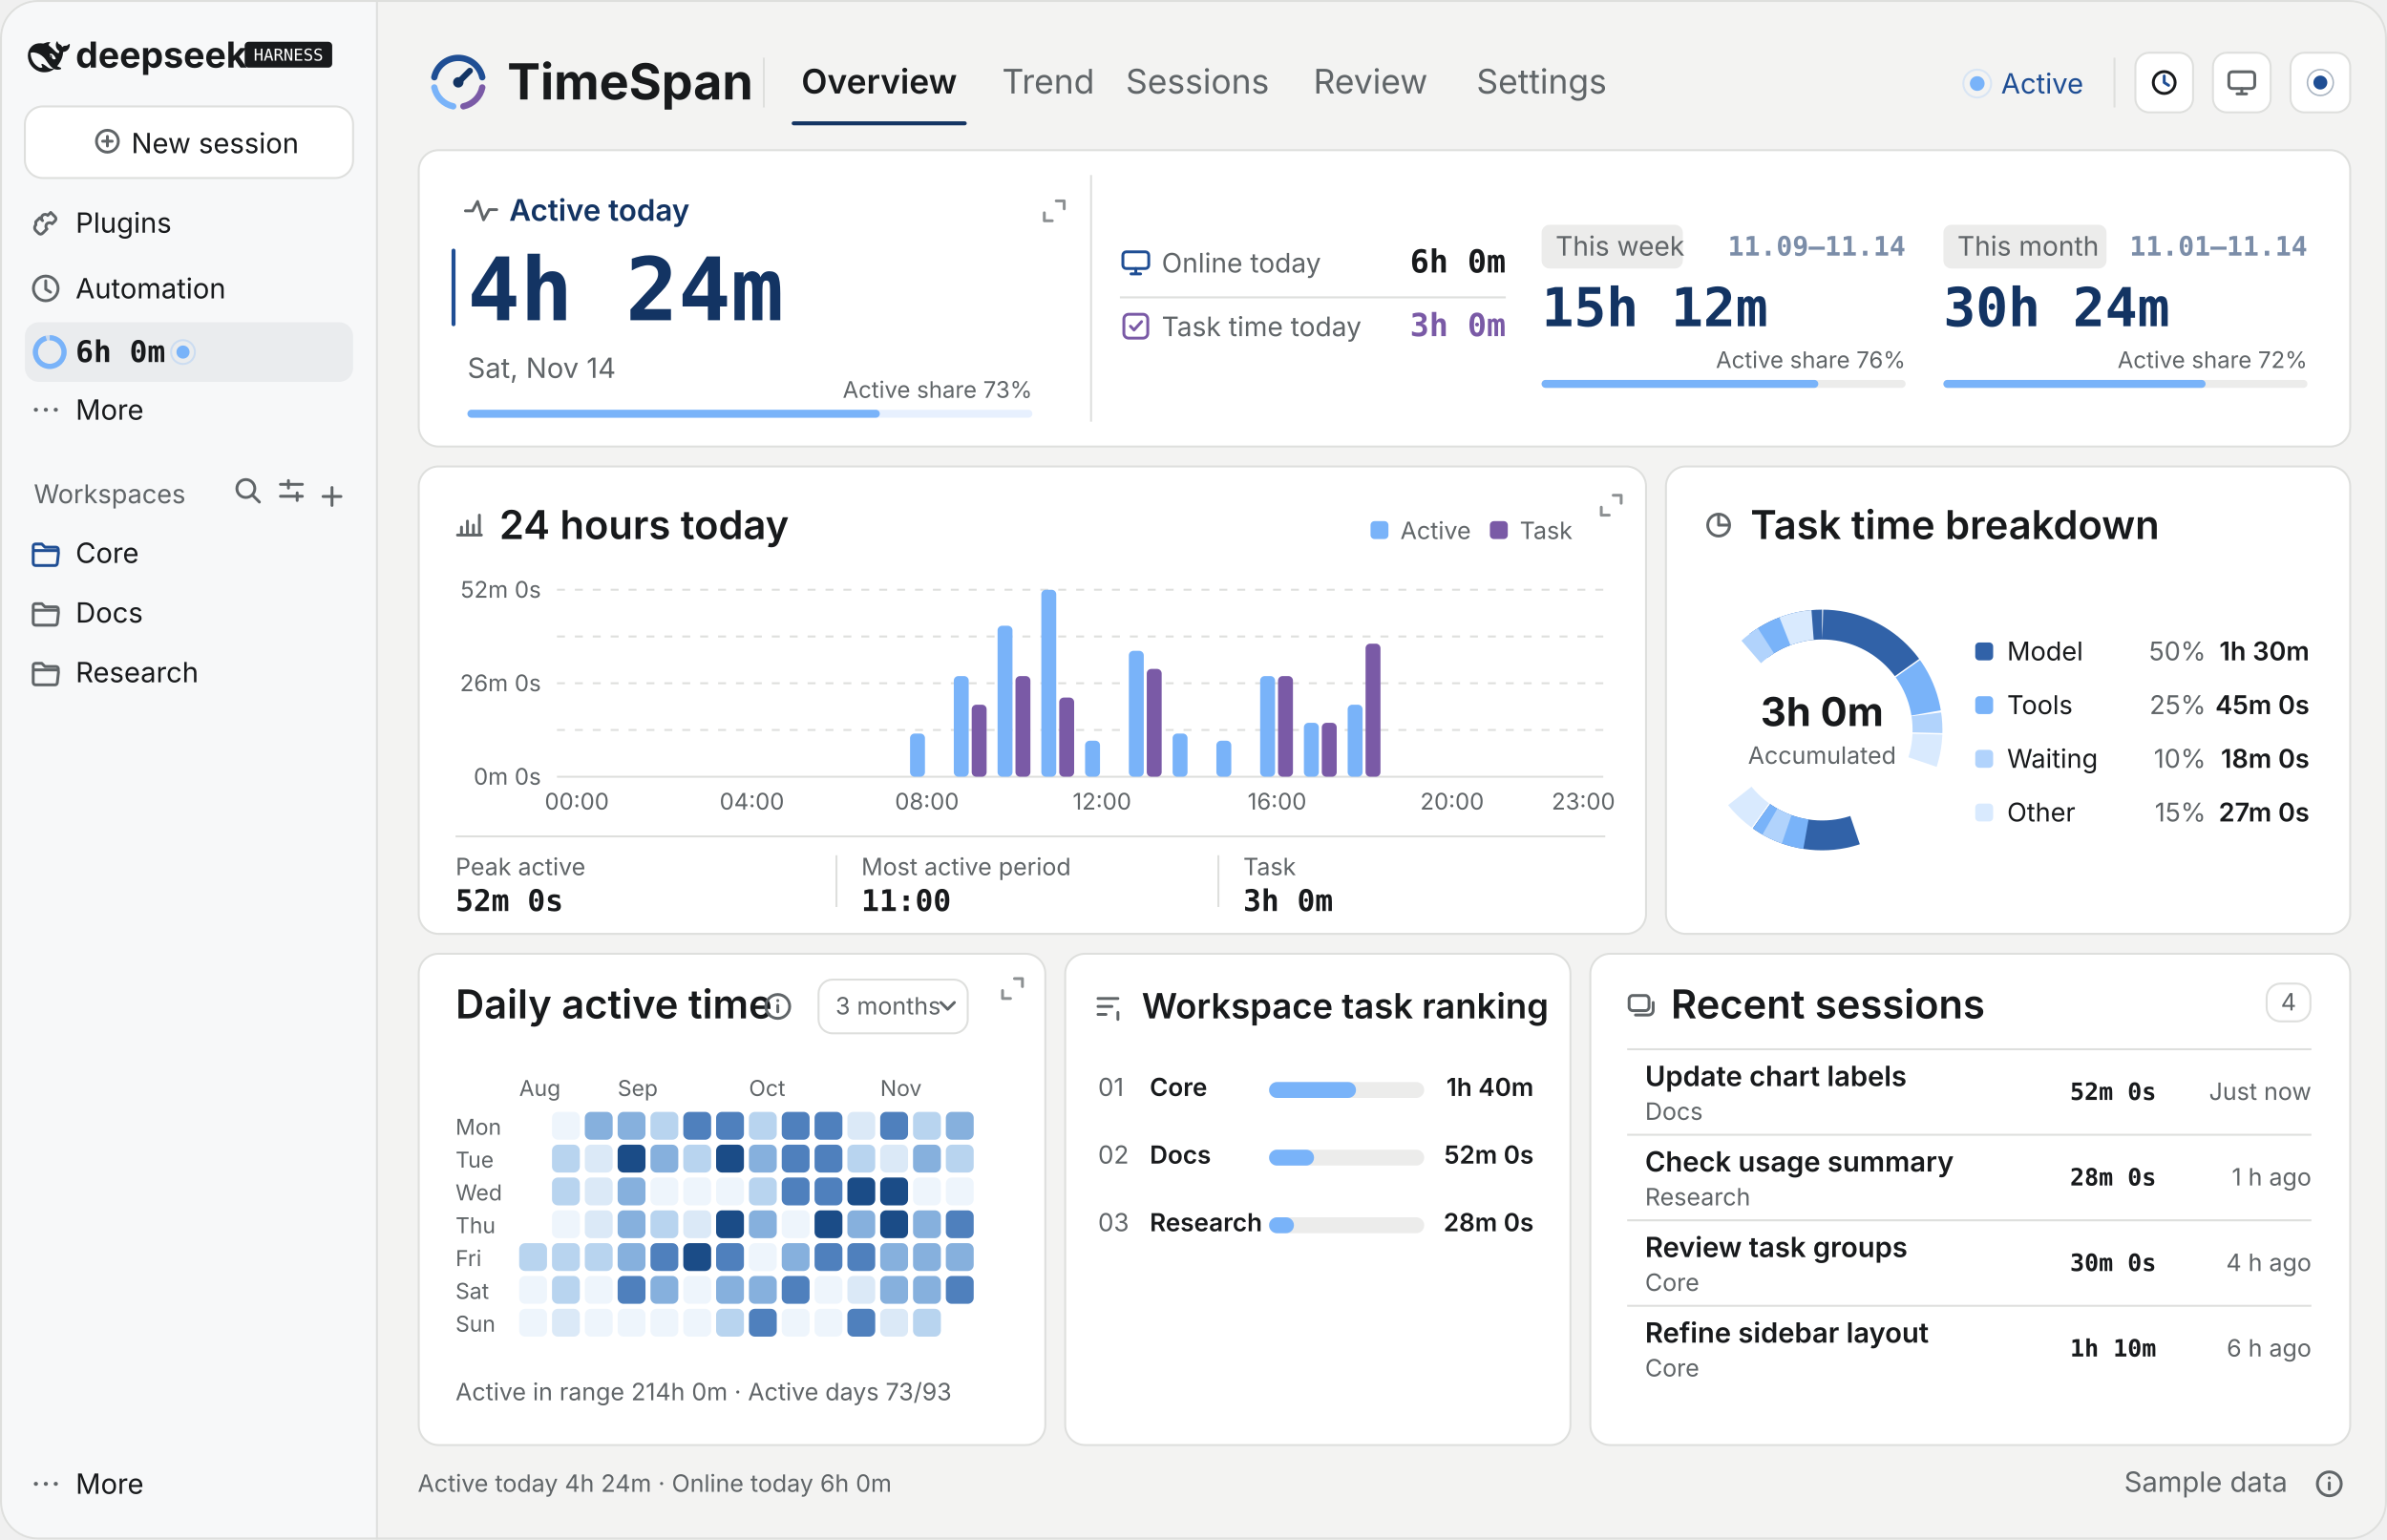
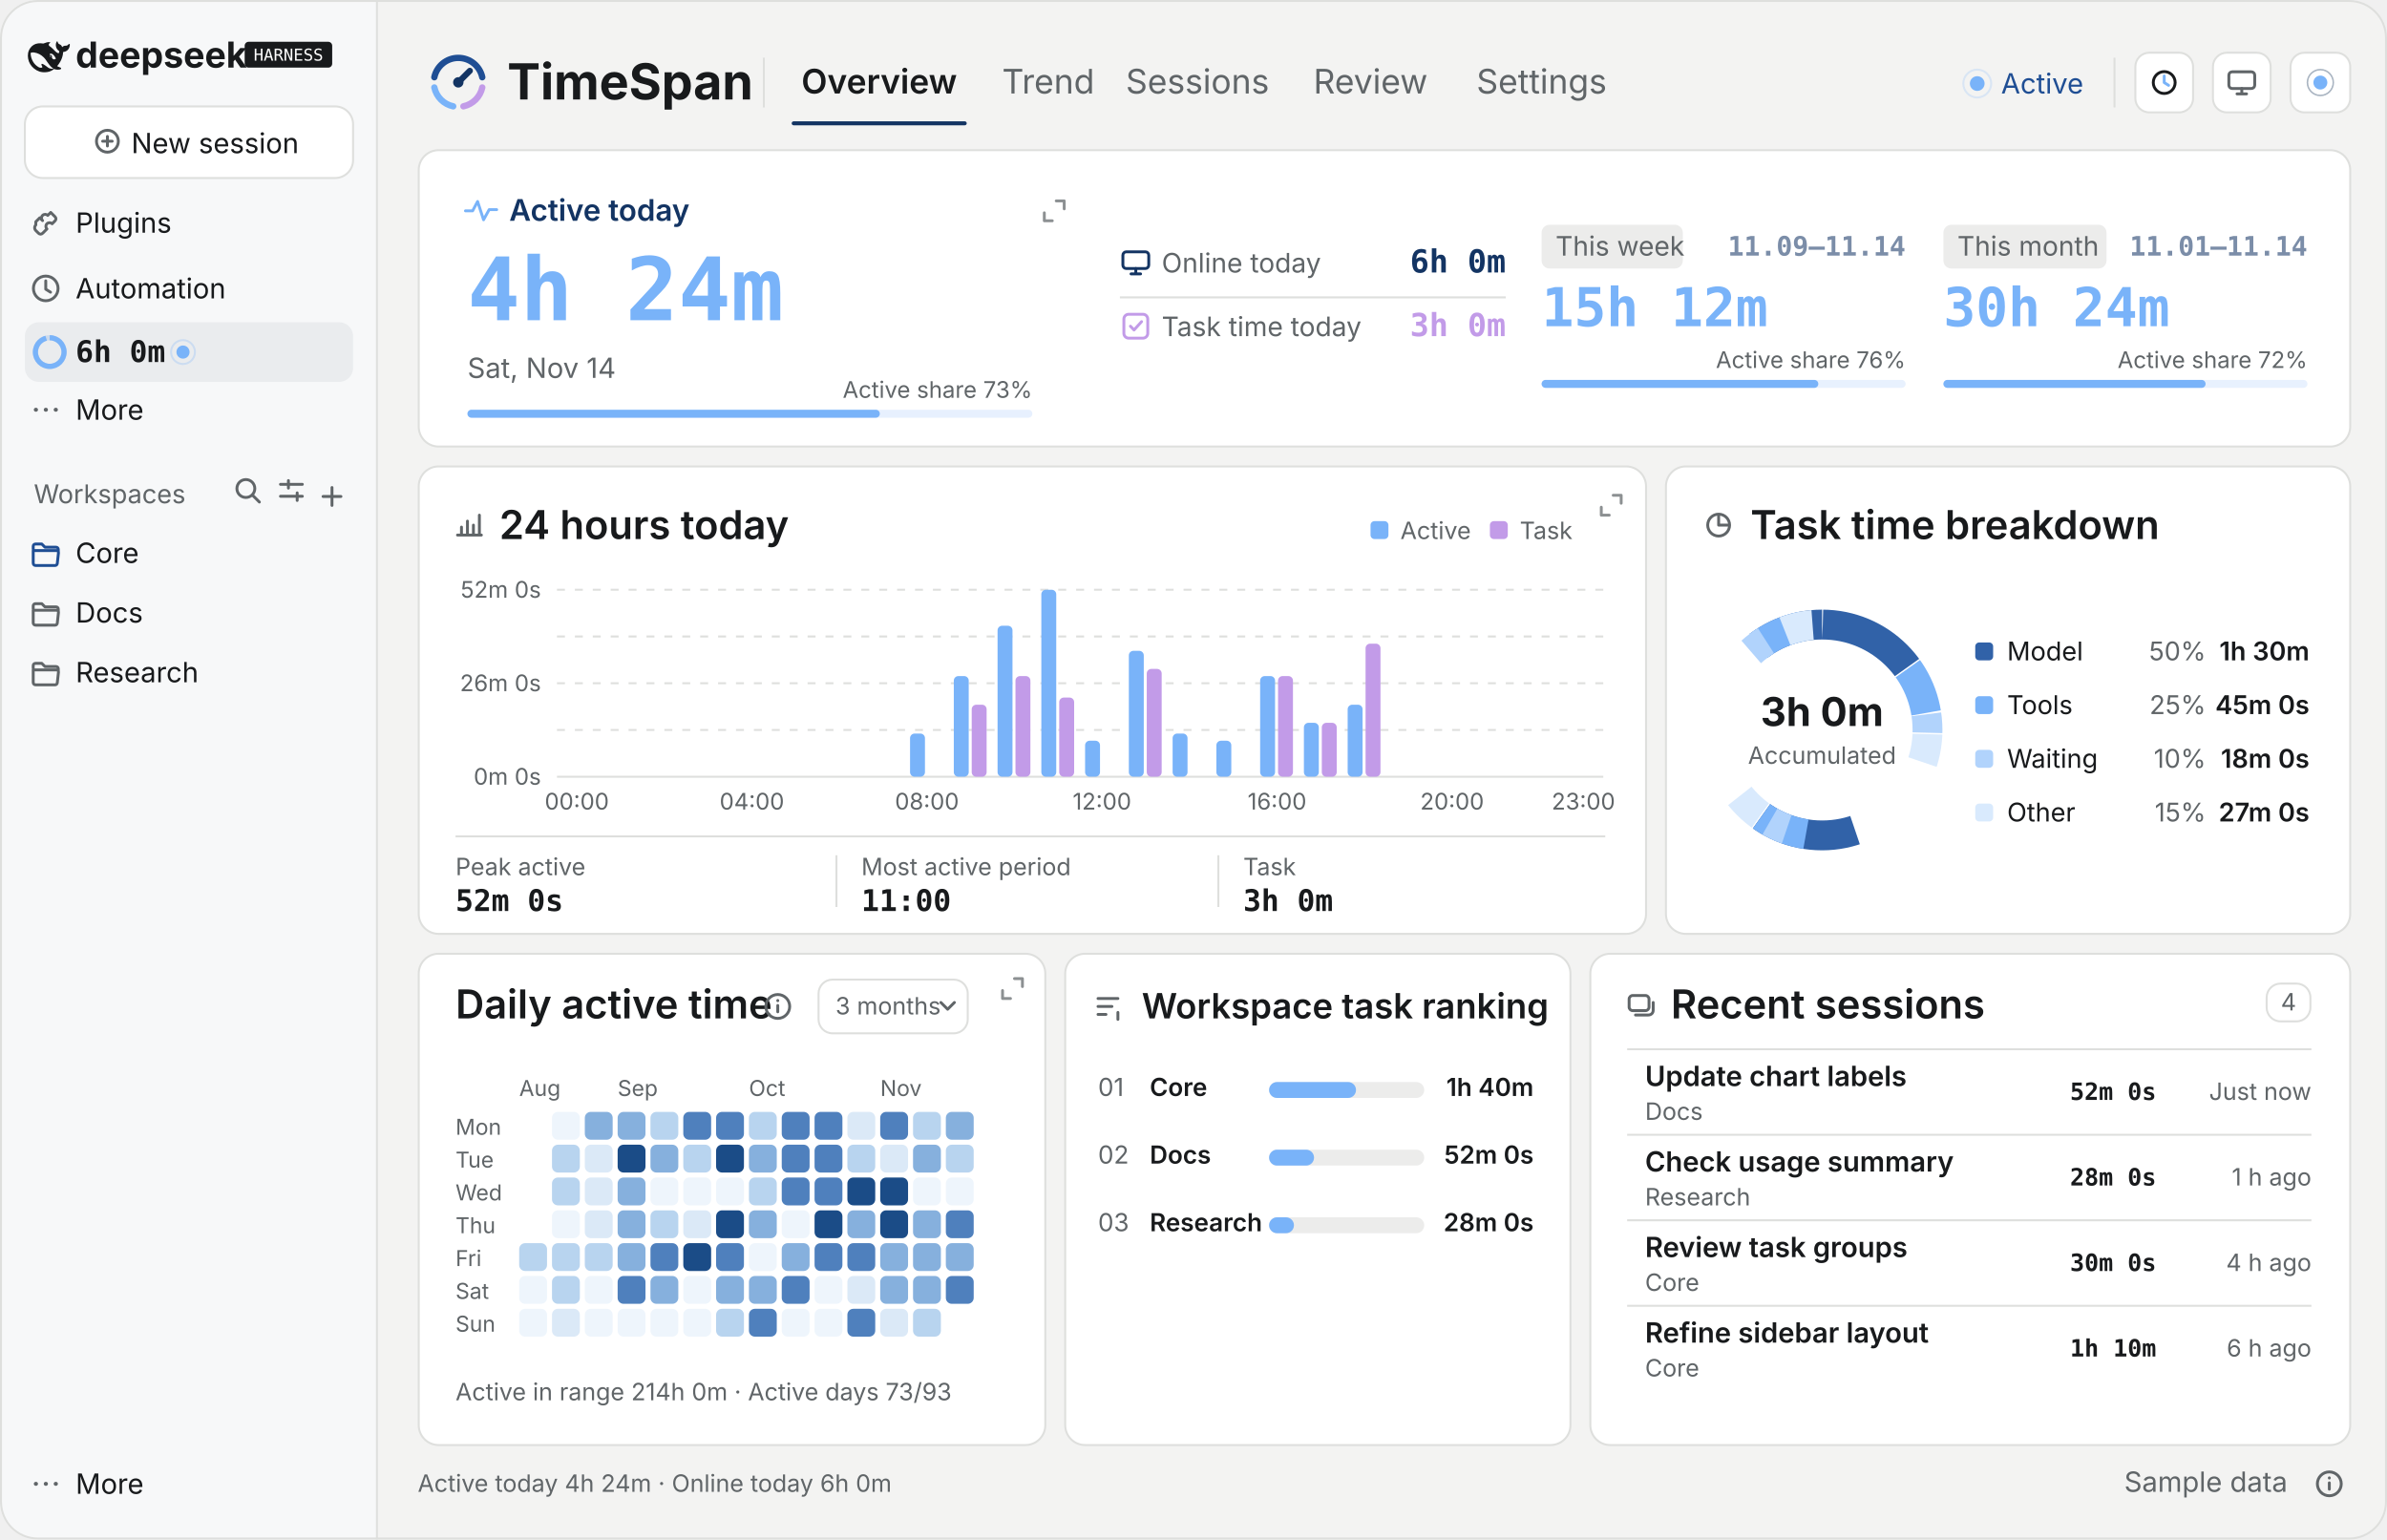
<svg xmlns="http://www.w3.org/2000/svg" xmlns:xlink="http://www.w3.org/1999/xlink" xml:lang="en" width="1200" height="774" viewBox="0 0 1200 774" role="img" aria-labelledby="dash-title dash-desc">
  <defs>
    <style>
      text { font-family: -apple-system, BlinkMacSystemFont, 'Segoe UI', 'PingFang SC', 'Microsoft YaHei', sans-serif; fill: #181a1c; }
      .mono { font-family: ui-monospace, 'Cascadia Mono', Consolas, 'SFMono-Regular', Menlo, monospace; }
      .heading { font-size: 20px; font-weight: 600; }
      .muted { fill: #606568; }
      .signal { fill: #1f4e94; }
      .signal-deep { fill: #133463; }
-       .task { fill: #7a5aa6; }
+       .chart-active { fill: #79b3f9; }
+       .task { fill: #C29BE8; }
      .card { fill: #fff; stroke: #dedfdd; }
      .rule { fill: none; stroke: #dedfdd; }
      .glyph { fill: none; stroke: #606568; stroke-width: 1.45; stroke-linecap: round; stroke-linejoin: round; }
    </style>
    <g id="timespan-rings" fill="none" stroke-width="2.2" stroke-linecap="round">
      <path d="M3.69 10.23A8.5 8.5 0 0 1 20.31 10.23" stroke="#1f4e94" />
-       <path d="M20.31 13.77A8.5 8.5 0 0 1 13.77 20.31" stroke="#7a5aa6" />
+       <path d="M20.31 13.77A8.5 8.5 0 0 1 13.77 20.31" stroke="#C29BE8" />
      <path d="M10.23 20.31A8.5 8.5 0 0 1 3.69 13.77" stroke="#79b3f9" />
    </g>
    <g id="monitor" stroke-linejoin="round" stroke-linecap="round">
      <rect x="1.5" y="2.6" width="13" height="8.4" rx="1.7" />
      <path d="M8 11v2.7m-2.4 0h4.8" />
    </g>
    <g id="timer-clock">
      <circle cx="8" cy="8" r="5.5" stroke="#181a1c" />
-       <path d="M8 4.7V8l2.2 1.4" stroke="#1f4e94" />
+       <path d="M8 4.7V8l2.2 1.4" stroke="#79b3f9" />
    </g>
    <path id="compare-detail" d="M3 9v4h4m2-10h4v4" />
    <g id="info">
      <circle cx="8" cy="8" r="6" />
      <path d="M8 7.5v3.2M8 5v.1" />
    </g>
    <g id="folder">
      <path d="M1.7 5V3.6c0-.6.5-1.1 1.1-1.1H6l1.6 1.6h5.6c.6 0 1.1.5 1.1 1.1v1.2M1.7 5.8h11.7c.6 0 1.1.5 1 1.1l-.6 5.4c-.1.6-.5 1-1.1 1H2.9c-.7 0-1.2-.5-1.2-1.2V5.8Z" />
    </g>
    <clipPath id="window-outline">
      <rect width="1200" height="774" rx="19" />
    </clipPath>
  </defs>
  <g clip-path="url(#window-outline)">
    <rect width="1200" height="774" fill="#f3f3f2" />
    <g id="host-sidebar">
      <rect width="190" height="774" fill="#f7f8f9" />
      <path d="M189.5 0v774" class="rule" />
      <g transform="translate(14 18) scale(.88)">
        <path d="M23.748 4.651c-.254-.124-.364.113-.512.233-.051.04-.094.09-.137.137-.372.397-.806.657-1.373.626-.829-.046-1.537.214-2.163.848-.133-.782-.575-1.248-1.247-1.548-.352-.155-.708-.311-.955-.65-.172-.24-.219-.509-.305-.774-.055-.16-.11-.323-.293-.35-.2-.031-.278.136-.356.276-.313.572-.434 1.202-.422 1.84.027 1.436.633 2.58 1.838 3.393.137.094.172.187.129.323-.082.28-.18.553-.266.833-.055.179-.137.218-.328.14a5.5 5.5 0 0 1-1.737-1.179c-.857-.828-1.631-1.743-2.597-2.46a12 12 0 0 0-.689-.47c-.985-.957.13-1.743.387-1.836.27-.098.094-.433-.778-.428-.872.003-1.67.295-2.687.685a3 3 0 0 1-.465.136 9.6 9.6 0 0 0-2.883-.101c-1.885.21-3.39 1.1-4.497 2.622C.082 8.776-.231 10.854.152 13.02c.403 2.284 1.568 4.175 3.36 5.653 1.857 1.533 3.997 2.284 6.438 2.14 1.482-.085 3.132-.284 4.994-1.86.47.234.962.328 1.78.398.629.058 1.235-.031 1.705-.129.735-.155.684-.836.418-.961-2.155-1.004-1.682-.595-2.112-.926 1.095-1.295 2.768-3.598 3.284-6.733.05-.346.115-.834.108-1.114-.004-.171.035-.238.23-.257a4.2 4.2 0 0 0 1.545-.475c1.397-.763 1.96-2.016 2.093-3.517.02-.23-.004-.467-.247-.588M11.58 18.168c-2.088-1.642-3.101-2.183-3.52-2.16-.39.024-.32.472-.234.763.09.288.207.487.371.74.114.167.192.416-.113.603-.673.416-1.842-.14-1.897-.168-1.361-.801-2.5-1.86-3.301-3.306-.775-1.393-1.225-2.888-1.299-4.482-.02-.385.094-.522.477-.592a4.7 4.7 0 0 1 1.53-.038c2.131.311 3.946 1.264 5.467 2.774.868.86 1.525 1.887 2.202 2.89.72 1.066 1.494 2.082 2.48 2.915.348.291.626.513.892.677-.802.09-2.14.109-3.055-.615zm1.001-6.44a.306.306 0 0 1 .415-.287.3.3 0 0 1 .113.074.3.3 0 0 1 .086.214c0 .17-.136.307-.308.307a.303.303 0 0 1-.306-.307m3.11 1.596c-.2.081-.4.151-.591.16a1.25 1.25 0 0 1-.798-.254c-.274-.23-.47-.358-.551-.758a1.7 1.7 0 0 1 .015-.588c.07-.327-.007-.537-.238-.727-.188-.156-.426-.199-.689-.199a.6.6 0 0 1-.254-.078.253.253 0 0 1-.114-.358 1 1 0 0 1 .192-.21c.356-.202.767-.136 1.146.016.352.144.618.408 1.001.782.392.451.462.576.685.915.176.264.336.536.446.848.066.194-.02.353-.25.45" fill="#181a1c" />
      </g>
      <text x="38" y="34" font-size="18" font-weight="650">deepseek</text>
      <rect x="123" y="21" width="44" height="13" rx="2" fill="#181a1c" />
      <text x="145" y="30.5" text-anchor="middle" class="mono" font-size="8.3" style="fill:#fff">HARNESS</text>
      <rect x="12.5" y="53.5" width="165" height="36" rx="9" class="card" />
      <g class="glyph" transform="translate(46 63)">
        <circle cx="8" cy="8" r="5.5" />
        <path d="M5.6 8h4.8M8 5.6v4.8" />
      </g>
      <text x="66" y="77" font-size="14">New session</text>
      <g class="glyph">
        <path d="M18 111.5l2-2 1.4 1.4a1.8 1.8 0 1 1 2.6-2.6l1.5-1.5 2.1 2.1c.7.7.7 1.5 0 2.2l-1.4 1.4a1.8 1.8 0 1 0-2.6 2.6l-2.1 2.1c-.7.7-1.5.7-2.2 0l-1.3-1.3a2 2 0 0 1 0-2.8Z" />
        <circle cx="23" cy="145" r="6.2" />
        <path d="M23 141.2v4.2l2.4 1.5" />
      </g>
      <text x="38" y="117" font-size="14">Plugins</text>
      <text x="38" y="150" font-size="14">Automation</text>
      <rect x="12.5" y="162" width="165" height="30" rx="7" fill="#eaecee" />
      <g transform="rotate(-90 25 177)" fill="none" stroke-width="2.6">
        <circle cx="25" cy="177" r="7.2" stroke="#ccdaec" />
        <circle cx="25" cy="177" r="7.2" pathLength="100" stroke="#79b3f9" stroke-dasharray="43.38 56.62" />
-         <circle cx="25" cy="177" r="7.2" pathLength="100" stroke="#1f4e94" stroke-dasharray="31.44 68.56" stroke-dashoffset="-45.48" />
-         <circle cx="25" cy="177" r="7.2" pathLength="100" stroke="#7a5aa6" stroke-dasharray="20.99 79.01" stroke-dashoffset="-78.31" />
+         <circle cx="25" cy="177" r="7.2" pathLength="100" stroke="#4c80c7" stroke-dasharray="31.44 68.56" stroke-dashoffset="-45.48" />
+         <circle cx="25" cy="177" r="7.2" pathLength="100" stroke="#C29BE8" stroke-dasharray="20.99 79.01" stroke-dashoffset="-78.31" />
      </g>
      <text x="38" y="182" class="mono" font-size="15" font-weight="700">6h 0m</text>
      <circle cx="92" cy="177" r="6" fill="none" stroke="#79b3f9" opacity=".27" />
      <circle cx="92" cy="177" r="3.3" fill="#79b3f9" />
      <path d="M18 206h.1m4.9 0h.1m4.9 0h.1" class="glyph" style="stroke-width:2" />
      <text x="38" y="211" font-size="14">More</text>
      <text x="17" y="253" font-size="13" class="muted">Workspaces</text>
      <g class="glyph" transform="translate(118 240)">
        <circle cx="5.6" cy="5.6" r="4.5" />
        <path d="M8.9 8.9l3.5 3.5M23 3.5h11m-11 6h11m-7-7.9v3.8m4.4 2.4v3.8m13-2h9m-4.5-4.5v9" />
      </g>
      <use xlink:href="#folder" x="15" y="271" class="glyph" style="stroke:#1f4e94" />
      <use xlink:href="#folder" x="15" y="301" class="glyph" />
      <use xlink:href="#folder" x="15" y="331" class="glyph" />
      <g font-size="14">
        <text x="38" y="283">Core</text>
        <text x="38" y="313">Docs</text>
        <text x="38" y="343">Research</text>
      </g>
      <path d="M18 746h.1m4.9 0h.1m4.9 0h.1" class="glyph" style="stroke-width:2" />
      <text x="38" y="751" font-size="14">More</text>
    </g>
    <g id="page-header">
      <g transform="translate(213 24) scale(1.45)">
        <use xlink:href="#timespan-rings" />
        <path d="M12 12l4-4" fill="none" stroke="#133463" stroke-width="2.1" stroke-linecap="round" />
        <circle cx="12" cy="12" r="1.8" fill="#133463" />
      </g>
      <text x="255" y="50" font-size="25" font-weight="700">TimeSpan</text>
      <path d="M384 29v25M1063 29v25" class="rule" />
      <g font-size="17" text-anchor="middle">
        <text x="442" y="47" font-weight="600">Overview</text>
        <text x="527" y="47" class="muted">Trend</text>
        <text x="602" y="47" class="muted">Sessions</text>
        <text x="689" y="47" class="muted">Review</text>
        <text x="775" y="47" class="muted">Settings</text>
      </g>
      <rect x="398" y="61" width="88" height="2" rx="1" fill="#133463" />
      <circle cx="994" cy="42" r="7" fill="none" stroke="#79b3f9" opacity=".22" />
      <circle cx="994" cy="42" r="3.7" fill="#79b3f9" />
      <text x="1006" y="47" font-size="14" class="signal">Active</text>
      <g id="manual-timer-icon">
        <rect x="1073.5" y="26.5" width="29" height="30" rx="7" class="card" />
        <use xlink:href="#timer-clock" x="1080" y="33.5" class="glyph" />
      </g>
      <g id="appearance-icon">
        <rect x="1112.5" y="26.5" width="29" height="30" rx="7" class="card" />
        <use xlink:href="#monitor" x="1119" y="33.5" class="glyph" />
      </g>
      <g id="palette-icon">
        <rect x="1151.5" y="26.5" width="30" height="30" rx="7" class="card" />
        <circle cx="1166.5" cy="41.5" r="6.4" fill="none" stroke="#aab5c2" />
        <circle cx="1166.5" cy="41.5" r="5.6" fill="none" stroke="#fff" />
-         <circle cx="1166.5" cy="41.5" r="3.5" fill="#1f4e94" />
+         <circle cx="1166.5" cy="41.5" r="3.5" fill="#79b3f9" />
      </g>
    </g>
    <g id="overview-metrics">
      <rect x="210.5" y="75.5" width="971" height="149" rx="10" class="card" />
-       <path d="M548.5 88v124M563 149.5h194" class="rule" />
-       <path d="M234 106h3.6l2.5-4.7 3 9.2 2.8-5.1h3.8" class="glyph" />
+       <path d="M563 149.5h194" class="rule" />
+       <path d="M234 106h3.6l2.5-4.7 3 9.2 2.8-5.1h3.8" class="glyph" style="stroke:#79b3f9" />
      <text x="256" y="111" font-size="15" font-weight="600" class="signal-deep">Active today</text>
      <use xlink:href="#compare-detail" x="522" y="98" class="glyph" opacity=".72" />
-       <rect x="227" y="125" width="2" height="39" rx="1" fill="#1f4e94" />
-       <text x="235" y="161" class="mono signal-deep" font-size="44" font-weight="700">4h 24m</text>
+       <text x="235" y="161" class="mono chart-active" font-size="44" font-weight="700">4h 24m</text>
      <text x="235" y="190" font-size="14" class="muted">Sat, Nov 14</text>
      <text x="519" y="200" font-size="11.5" text-anchor="end" class="muted">Active share 73%</text>
      <rect x="235" y="206" width="284" height="4" rx="2" fill="#e7f0fe" />
      <rect x="235" y="206" width="207.3" height="4" rx="2" fill="#79b3f9" />
-       <use xlink:href="#monitor" x="563" y="124" class="glyph" style="stroke:#1f4e94" />
+       <use xlink:href="#monitor" x="563" y="124" class="glyph" style="stroke:#133463" />
      <text x="584" y="137" font-size="13.5" class="muted">Online today</text>
-       <text x="757" y="137" font-size="16" font-weight="700" text-anchor="end" class="mono">6h 0m</text>
-       <g transform="translate(563 156)" class="glyph" style="stroke:#7a5aa6">
+       <text x="757" y="137" font-size="16" font-weight="700" text-anchor="end" class="mono signal-deep">6h 0m</text>
+       <g transform="translate(563 156)" class="glyph" style="stroke:#C29BE8">
        <rect x="2" y="2" width="12" height="12" rx="2.4" />
        <path d="m5.3 8 1.8 1.9 3.8-4.2" />
      </g>
      <text x="584" y="169" font-size="13.5" class="muted">Task time today</text>
      <text x="757" y="169" font-size="16" font-weight="700" text-anchor="end" class="mono task">3h 0m</text>
      <g font-size="13.5">
        <rect x="775" y="113" width="71" height="22" rx="4" fill="#ececeb" />
        <text x="782" y="128.5" class="muted">This week</text>
        <text x="958" y="128.5" font-weight="700" text-anchor="end" class="mono" style="fill:#7b8da8">11.09–11.14</text>
-         <text x="775" y="164" font-size="27" font-weight="700" class="mono signal-deep">15h 12m</text>
+         <text x="775" y="164" font-size="27" font-weight="700" class="mono chart-active">15h 12m</text>
        <text x="958" y="185" font-size="11.5" text-anchor="end" class="muted">Active share 76%</text>
-         <rect x="775" y="191" width="183" height="4" rx="2" fill="#ececeb" />
+         <rect x="775" y="191" width="183" height="4" rx="2" fill="#e8f1fe" />
        <rect x="775" y="191" width="139.1" height="4" rx="2" fill="#79b3f9" />
        <rect x="977" y="113" width="82" height="22" rx="4" fill="#ececeb" />
        <text x="984" y="128.5" class="muted">This month</text>
        <text x="1160" y="128.5" font-weight="700" text-anchor="end" class="mono" style="fill:#7b8da8">11.01–11.14</text>
-         <text x="977" y="164" font-size="27" font-weight="700" class="mono signal-deep">30h 24m</text>
+         <text x="977" y="164" font-size="27" font-weight="700" class="mono chart-active">30h 24m</text>
        <text x="1160" y="185" font-size="11.5" text-anchor="end" class="muted">Active share 72%</text>
-         <rect x="977" y="191" width="183" height="4" rx="2" fill="#ececeb" />
+         <rect x="977" y="191" width="183" height="4" rx="2" fill="#e8f1fe" />
        <rect x="977" y="191" width="131.8" height="4" rx="2" fill="#79b3f9" />
      </g>
    </g>
    <g id="daily-trend-card">
      <rect x="210.5" y="234.5" width="617" height="235" rx="10" class="card" />
      <path d="M230 269h12M232 269v-4m3 4v-7m3 7v-5m3 5v-10" class="glyph" />
      <text x="251" y="271" class="heading">24 hours today</text>
      <rect x="689" y="262" width="9" height="9" rx="2" fill="#79b3f9" />
      <text x="704" y="271" font-size="12" class="muted">Active</text>
-       <rect x="749" y="262" width="9" height="9" rx="2" fill="#7a5aa6" />
+       <rect x="749" y="262" width="9" height="9" rx="2" fill="#C29BE8" />
      <text x="764" y="271" font-size="12" class="muted">Task</text>
      <use xlink:href="#compare-detail" x="802" y="246" class="glyph" opacity=".72" />
      <path d="M280 296.5h526M280 320h526M280 343.5h526M280 367h526" class="rule" stroke-dasharray="4 5" />
      <path d="M280 390.5h526M229 420.5h578M420.5 430v26M612.5 430v26" class="rule" />
      <g font-size="11.5" text-anchor="end">
        <text x="272" y="300.5" class="muted">52m 0s</text>
        <text x="272" y="347.5" class="muted">26m 0s</text>
        <text x="272" y="394.5" class="muted">0m 0s</text>
      </g>
      <g fill="#79b3f9">
        <rect x="457.5" y="368.8" width="7.5" height="21.7" rx="2.3" />
        <rect x="479.5" y="339.9" width="7.5" height="50.6" rx="2.3" />
        <rect x="501.5" y="314.6" width="7.5" height="75.9" rx="2.3" />
        <rect x="523.5" y="296.5" width="7.5" height="94.0" rx="2.3" />
        <rect x="545.5" y="372.4" width="7.5" height="18.1" rx="2.3" />
        <rect x="567.5" y="327.2" width="7.5" height="63.3" rx="2.3" />
        <rect x="589.5" y="368.8" width="7.5" height="21.7" rx="2.3" />
        <rect x="611.5" y="372.4" width="7.5" height="18.1" rx="2.3" />
        <rect x="633.5" y="339.9" width="7.5" height="50.6" rx="2.3" />
        <rect x="655.5" y="363.4" width="7.5" height="27.1" rx="2.3" />
        <rect x="677.5" y="354.3" width="7.5" height="36.2" rx="2.3" />
      </g>
-       <g fill="#7a5aa6">
+       <g fill="#C29BE8">
        <rect x="488.5" y="354.3" width="7.5" height="36.2" rx="2.3" />
        <rect x="510.5" y="339.9" width="7.5" height="50.6" rx="2.3" />
        <rect x="532.5" y="350.7" width="7.5" height="39.8" rx="2.3" />
        <rect x="576.5" y="336.3" width="7.5" height="54.2" rx="2.3" />
        <rect x="642.5" y="339.9" width="7.5" height="50.6" rx="2.3" />
        <rect x="664.5" y="363.4" width="7.5" height="27.1" rx="2.3" />
        <rect x="686.5" y="323.6" width="7.5" height="66.9" rx="2.3" />
      </g>
      <g font-size="11.5" text-anchor="middle">
        <text x="290" y="407" class="muted">00:00</text>
        <text x="378" y="407" class="muted">04:00</text>
        <text x="466" y="407" class="muted">08:00</text>
        <text x="554" y="407" class="muted">12:00</text>
        <text x="642" y="407" class="muted">16:00</text>
        <text x="730" y="407" class="muted">20:00</text>
        <text x="796" y="407" class="muted">23:00</text>
      </g>
      <g font-size="12">
        <text x="229" y="440" class="muted">Peak active</text>
        <text x="433" y="440" class="muted">Most active period</text>
        <text x="625" y="440" class="muted">Task</text>
      </g>
      <g font-size="15" font-weight="600">
        <text x="229" y="458" class="mono">52m 0s</text>
        <text x="433" y="458" class="mono">11:00</text>
        <text x="625" y="458" class="mono">3h 0m</text>
      </g>
    </g>
    <g id="composition-card">
      <rect x="837.5" y="234.5" width="344" height="235" rx="10" class="card" />
      <g class="glyph" transform="translate(857 257)">
        <circle cx="7" cy="7" r="5.5" />
        <path d="M7 2v5h5" />
      </g>
      <text x="880" y="271" class="heading">Task time breakdown</text>
      <g transform="rotate(-90 916 367)" fill="none" stroke-width="15">
        <circle cx="916" cy="367" r="53" pathLength="100" stroke="#3162a8" stroke-dasharray="49.3 100" stroke-dashoffset="-.35" />
        <circle cx="916" cy="367" r="53" pathLength="100" stroke="#79b3f9" stroke-dasharray="24.3 100" stroke-dashoffset="-50.35" />
        <circle cx="916" cy="367" r="53" pathLength="100" stroke="#b1d3fc" stroke-dasharray="9.3 100" stroke-dashoffset="-75.35" />
-         <circle cx="916" cy="367" r="53" pathLength="100" stroke="#d9eafe" stroke-dasharray="14.3 100" stroke-dashoffset="-85.35" />
+         <circle cx="916" cy="367" r="53" pathLength="100" stroke="#d9eafd" stroke-dasharray="14.3 100" stroke-dashoffset="-85.35" />
      </g>
      <text x="916" y="365" font-size="20" font-weight="700" text-anchor="middle">3h 0m</text>
      <text x="916" y="384" font-size="12" text-anchor="middle" class="muted">Accumulated</text>
      <g font-size="13">
        <rect x="993" y="323" width="9" height="9" rx="2" fill="#3162a8" />
        <text x="1009" y="332">Model</text>
        <rect x="993" y="350" width="9" height="9" rx="2" fill="#79b3f9" />
        <text x="1009" y="359">Tools</text>
        <rect x="993" y="377" width="9" height="9" rx="2" fill="#b1d3fc" />
        <text x="1009" y="386">Waiting</text>
-         <rect x="993" y="404" width="9" height="9" rx="2" fill="#d9eafe" />
+         <rect x="993" y="404" width="9" height="9" rx="2" fill="#d9eafd" />
        <text x="1009" y="413">Other</text>
        <g text-anchor="end">
          <text x="1109" y="332" class="muted">50%</text>
          <text x="1109" y="359" class="muted">25%</text>
          <text x="1109" y="386" class="muted">10%</text>
          <text x="1109" y="413" class="muted">15%</text>
          <text x="1161" y="332" font-weight="600">1h 30m</text>
          <text x="1161" y="359" font-weight="600">45m 0s</text>
          <text x="1161" y="386" font-weight="600">18m 0s</text>
          <text x="1161" y="413" font-weight="600">27m 0s</text>
        </g>
      </g>
    </g>
    <g id="heatmap-card">
      <rect x="210.5" y="479.5" width="315" height="247" rx="10" class="card" />
      <text x="229" y="512" class="heading">Daily active time</text>
      <use xlink:href="#info" x="383" y="498" class="glyph" />
      <rect x="411.5" y="492.5" width="75" height="27" rx="7" class="card" />
      <text x="420" y="510" font-size="12" class="muted">3 months</text>
      <path d="m473 504 3.4 3.4 3.4-3.4" class="glyph" />
      <use xlink:href="#compare-detail" x="501" y="489" class="glyph" opacity=".72" />
      <g font-size="11" text-anchor="start">
        <text x="261" y="551" class="muted">Aug</text>
        <text x="310.5" y="551" class="muted">Sep</text>
        <text x="376.5" y="551" class="muted">Oct</text>
        <text x="442.5" y="551" class="muted">Nov</text>
        <text x="229" y="570.5" class="muted">Mon</text>
        <text x="229" y="587" class="muted">Tue</text>
        <text x="229" y="603.5" class="muted">Wed</text>
        <text x="229" y="620" class="muted">Thu</text>
        <text x="229" y="636.5" class="muted">Fri</text>
        <text x="229" y="653" class="muted">Sat</text>
        <text x="229" y="669.5" class="muted">Sun</text>
      </g>
      <g transform="translate(261 559)">
        <rect x="16.5" width="14" height="14" rx="3" fill="#eef5fc" />
        <rect x="33" width="14" height="14" rx="3" fill="#86b0dd" />
        <rect x="49.5" width="14" height="14" rx="3" fill="#86b0dd" />
        <rect x="66" width="14" height="14" rx="3" fill="#b8d4ef" />
        <rect x="82.5" width="14" height="14" rx="3" fill="#4f80bd" />
        <rect x="99" width="14" height="14" rx="3" fill="#4f80bd" />
        <rect x="115.5" width="14" height="14" rx="3" fill="#b8d4ef" />
        <rect x="132" width="14" height="14" rx="3" fill="#4f80bd" />
        <rect x="148.5" width="14" height="14" rx="3" fill="#4f80bd" />
        <rect x="165" width="14" height="14" rx="3" fill="#dbe9f7" />
        <rect x="181.5" width="14" height="14" rx="3" fill="#4f80bd" />
        <rect x="198" width="14" height="14" rx="3" fill="#b8d4ef" />
        <rect x="214.5" width="14" height="14" rx="3" fill="#86b0dd" />
      </g>
      <g transform="translate(261 575.5)">
        <rect x="16.5" width="14" height="14" rx="3" fill="#b8d4ef" />
        <rect x="33" width="14" height="14" rx="3" fill="#dbe9f7" />
        <rect x="49.5" width="14" height="14" rx="3" fill="#1b4c87" />
        <rect x="66" width="14" height="14" rx="3" fill="#86b0dd" />
        <rect x="82.5" width="14" height="14" rx="3" fill="#b8d4ef" />
        <rect x="99" width="14" height="14" rx="3" fill="#1b4c87" />
        <rect x="115.5" width="14" height="14" rx="3" fill="#86b0dd" />
        <rect x="132" width="14" height="14" rx="3" fill="#4f80bd" />
        <rect x="148.5" width="14" height="14" rx="3" fill="#4f80bd" />
        <rect x="165" width="14" height="14" rx="3" fill="#b8d4ef" />
        <rect x="181.5" width="14" height="14" rx="3" fill="#dbe9f7" />
        <rect x="198" width="14" height="14" rx="3" fill="#86b0dd" />
        <rect x="214.5" width="14" height="14" rx="3" fill="#b8d4ef" />
      </g>
      <g transform="translate(261 592)">
        <rect x="16.5" width="14" height="14" rx="3" fill="#b8d4ef" />
        <rect x="33" width="14" height="14" rx="3" fill="#dbe9f7" />
        <rect x="49.5" width="14" height="14" rx="3" fill="#86b0dd" />
        <rect x="66" width="14" height="14" rx="3" fill="#eef5fc" />
        <rect x="82.5" width="14" height="14" rx="3" fill="#eef5fc" />
        <rect x="99" width="14" height="14" rx="3" fill="#eef5fc" />
        <rect x="115.5" width="14" height="14" rx="3" fill="#b8d4ef" />
        <rect x="132" width="14" height="14" rx="3" fill="#4f80bd" />
        <rect x="148.5" width="14" height="14" rx="3" fill="#4f80bd" />
        <rect x="165" width="14" height="14" rx="3" fill="#1b4c87" />
        <rect x="181.5" width="14" height="14" rx="3" fill="#1b4c87" />
        <rect x="198" width="14" height="14" rx="3" fill="#eef5fc" />
        <rect x="214.5" width="14" height="14" rx="3" fill="#eef5fc" />
      </g>
      <g transform="translate(261 608.5)">
        <rect x="16.5" width="14" height="14" rx="3" fill="#eef5fc" />
        <rect x="33" width="14" height="14" rx="3" fill="#dbe9f7" />
        <rect x="49.5" width="14" height="14" rx="3" fill="#86b0dd" />
        <rect x="66" width="14" height="14" rx="3" fill="#b8d4ef" />
        <rect x="82.5" width="14" height="14" rx="3" fill="#dbe9f7" />
        <rect x="99" width="14" height="14" rx="3" fill="#1b4c87" />
        <rect x="115.5" width="14" height="14" rx="3" fill="#86b0dd" />
        <rect x="132" width="14" height="14" rx="3" fill="#eef5fc" />
        <rect x="148.5" width="14" height="14" rx="3" fill="#1b4c87" />
        <rect x="165" width="14" height="14" rx="3" fill="#86b0dd" />
        <rect x="181.5" width="14" height="14" rx="3" fill="#1b4c87" />
        <rect x="198" width="14" height="14" rx="3" fill="#86b0dd" />
        <rect x="214.5" width="14" height="14" rx="3" fill="#4f80bd" />
      </g>
      <g transform="translate(261 625)">
        <rect x="0" width="14" height="14" rx="3" fill="#b8d4ef" />
        <rect x="16.5" width="14" height="14" rx="3" fill="#b8d4ef" />
        <rect x="33" width="14" height="14" rx="3" fill="#b8d4ef" />
        <rect x="49.5" width="14" height="14" rx="3" fill="#86b0dd" />
        <rect x="66" width="14" height="14" rx="3" fill="#4f80bd" />
        <rect x="82.5" width="14" height="14" rx="3" fill="#1b4c87" />
        <rect x="99" width="14" height="14" rx="3" fill="#4f80bd" />
        <rect x="115.5" width="14" height="14" rx="3" fill="#eef5fc" />
        <rect x="132" width="14" height="14" rx="3" fill="#86b0dd" />
        <rect x="148.5" width="14" height="14" rx="3" fill="#4f80bd" />
        <rect x="165" width="14" height="14" rx="3" fill="#4f80bd" />
        <rect x="181.5" width="14" height="14" rx="3" fill="#86b0dd" />
        <rect x="198" width="14" height="14" rx="3" fill="#86b0dd" />
        <rect x="214.5" width="14" height="14" rx="3" fill="#86b0dd" />
      </g>
      <g transform="translate(261 641.5)">
        <rect x="0" width="14" height="14" rx="3" fill="#eef5fc" />
        <rect x="16.5" width="14" height="14" rx="3" fill="#b8d4ef" />
        <rect x="33" width="14" height="14" rx="3" fill="#eef5fc" />
        <rect x="49.5" width="14" height="14" rx="3" fill="#4f80bd" />
        <rect x="66" width="14" height="14" rx="3" fill="#86b0dd" />
        <rect x="82.5" width="14" height="14" rx="3" fill="#eef5fc" />
        <rect x="99" width="14" height="14" rx="3" fill="#86b0dd" />
        <rect x="115.5" width="14" height="14" rx="3" fill="#86b0dd" />
        <rect x="132" width="14" height="14" rx="3" fill="#4f80bd" />
        <rect x="148.5" width="14" height="14" rx="3" fill="#eef5fc" />
        <rect x="165" width="14" height="14" rx="3" fill="#dbe9f7" />
        <rect x="181.5" width="14" height="14" rx="3" fill="#86b0dd" />
        <rect x="198" width="14" height="14" rx="3" fill="#86b0dd" />
        <rect x="214.5" width="14" height="14" rx="3" fill="#4f80bd" />
      </g>
      <g transform="translate(261 658)">
        <rect x="0" width="14" height="14" rx="3" fill="#eef5fc" />
        <rect x="16.5" width="14" height="14" rx="3" fill="#dbe9f7" />
        <rect x="33" width="14" height="14" rx="3" fill="#eef5fc" />
        <rect x="49.5" width="14" height="14" rx="3" fill="#eef5fc" />
        <rect x="66" width="14" height="14" rx="3" fill="#eef5fc" />
        <rect x="82.5" width="14" height="14" rx="3" fill="#eef5fc" />
        <rect x="99" width="14" height="14" rx="3" fill="#b8d4ef" />
        <rect x="115.5" width="14" height="14" rx="3" fill="#4f80bd" />
        <rect x="132" width="14" height="14" rx="3" fill="#eef5fc" />
        <rect x="148.5" width="14" height="14" rx="3" fill="#eef5fc" />
        <rect x="165" width="14" height="14" rx="3" fill="#4f80bd" />
        <rect x="181.5" width="14" height="14" rx="3" fill="#dbe9f7" />
        <rect x="198" width="14" height="14" rx="3" fill="#b8d4ef" />
      </g>
      <text x="229" y="704" font-size="12" class="muted">Active in range 214h 0m · Active days 73/93</text>
    </g>
    <g id="workspace-rank-card">
      <rect x="535.5" y="479.5" width="254" height="247" rx="10" class="card" />
      <path d="M552 502h10m-10 4h7m-7 4h4m6-1v3.5" class="glyph" />
      <text x="574" y="512" class="heading" style="font-size:17.5px">Workspace task ranking</text>
      <g font-size="12.5">
        <text x="552" y="551" class="muted">01</text>
        <text x="578" y="551" font-weight="600">Core</text>
        <text x="771" y="551" font-weight="600" text-anchor="end">1h 40m</text>
        <rect x="638" y="544" width="78" height="8" rx="4" fill="#ececeb" />
        <rect x="638" y="544" width="43.7" height="8" rx="4" fill="#79b3f9" />
        <text x="552" y="585" class="muted">02</text>
        <text x="578" y="585" font-weight="600">Docs</text>
        <text x="771" y="585" font-weight="600" text-anchor="end">52m 0s</text>
        <rect x="638" y="578" width="78" height="8" rx="4" fill="#ececeb" />
        <rect x="638" y="578" width="22.6" height="8" rx="4" fill="#79b3f9" />
        <text x="552" y="619" class="muted">03</text>
        <text x="578" y="619" font-weight="600">Research</text>
        <text x="771" y="619" font-weight="600" text-anchor="end">28m 0s</text>
        <rect x="638" y="612" width="78" height="8" rx="4" fill="#ececeb" />
        <rect x="638" y="612" width="12.5" height="8" rx="4" fill="#79b3f9" />
      </g>
    </g>
    <g id="recent-sessions-card">
      <rect x="799.5" y="479.5" width="382" height="247" rx="10" class="card" />
      <g class="glyph" transform="translate(818 499)">
        <rect x="1" y="1.5" width="10" height="7.6" rx="1.8" />
        <path d="M4.2 11.3h6.4c1.5 0 2.5-1 2.5-2.4V5" />
      </g>
      <text x="840" y="512" class="heading">Recent sessions</text>
      <rect x="1139.5" y="494.5" width="22" height="19" rx="7" class="card" />
      <text x="1150.5" y="508" text-anchor="middle" class="muted" font-size="12">4</text>
      <path d="M818 527.5h344M818 570.5h344M818 613.5h344M818 656.5h344" class="rule" />
      <g font-size="14" font-weight="600">
        <text x="827" y="546">Update chart labels</text>
        <text x="827" y="589">Check usage summary</text>
        <text x="827" y="632">Review task groups</text>
        <text x="827" y="675">Refine sidebar layout</text>
      </g>
      <g font-size="12">
        <text x="827" y="563" class="muted">Docs</text>
        <text x="827" y="606" class="muted">Research</text>
        <text x="827" y="649" class="muted">Core</text>
        <text x="827" y="692" class="muted">Core</text>
      </g>
      <g font-size="12" text-anchor="end">
        <text x="1084" y="553" class="mono" font-weight="600">52m 0s</text>
        <text x="1084" y="596" class="mono" font-weight="600">28m 0s</text>
        <text x="1084" y="639" class="mono" font-weight="600">30m 0s</text>
        <text x="1084" y="682" class="mono" font-weight="600">1h 10m</text>
        <text x="1162" y="553" class="muted">Just now</text>
        <text x="1162" y="596" class="muted">1 h ago</text>
        <text x="1162" y="639" class="muted">4 h ago</text>
        <text x="1162" y="682" class="muted">6 h ago</text>
      </g>
    </g>
    <g id="page-footer">
      <text x="210" y="750" class="muted" font-size="12">Active today 4h 24m · Online today 6h 0m</text>
      <text x="1150" y="750" class="muted" font-size="14" text-anchor="end">Sample data</text>
      <use xlink:href="#info" x="1163" y="738" class="glyph" />
    </g>
  </g>
  <rect x=".5" y=".5" width="1199" height="773" rx="18.5" fill="none" stroke="#dedfdd" />
</svg>
